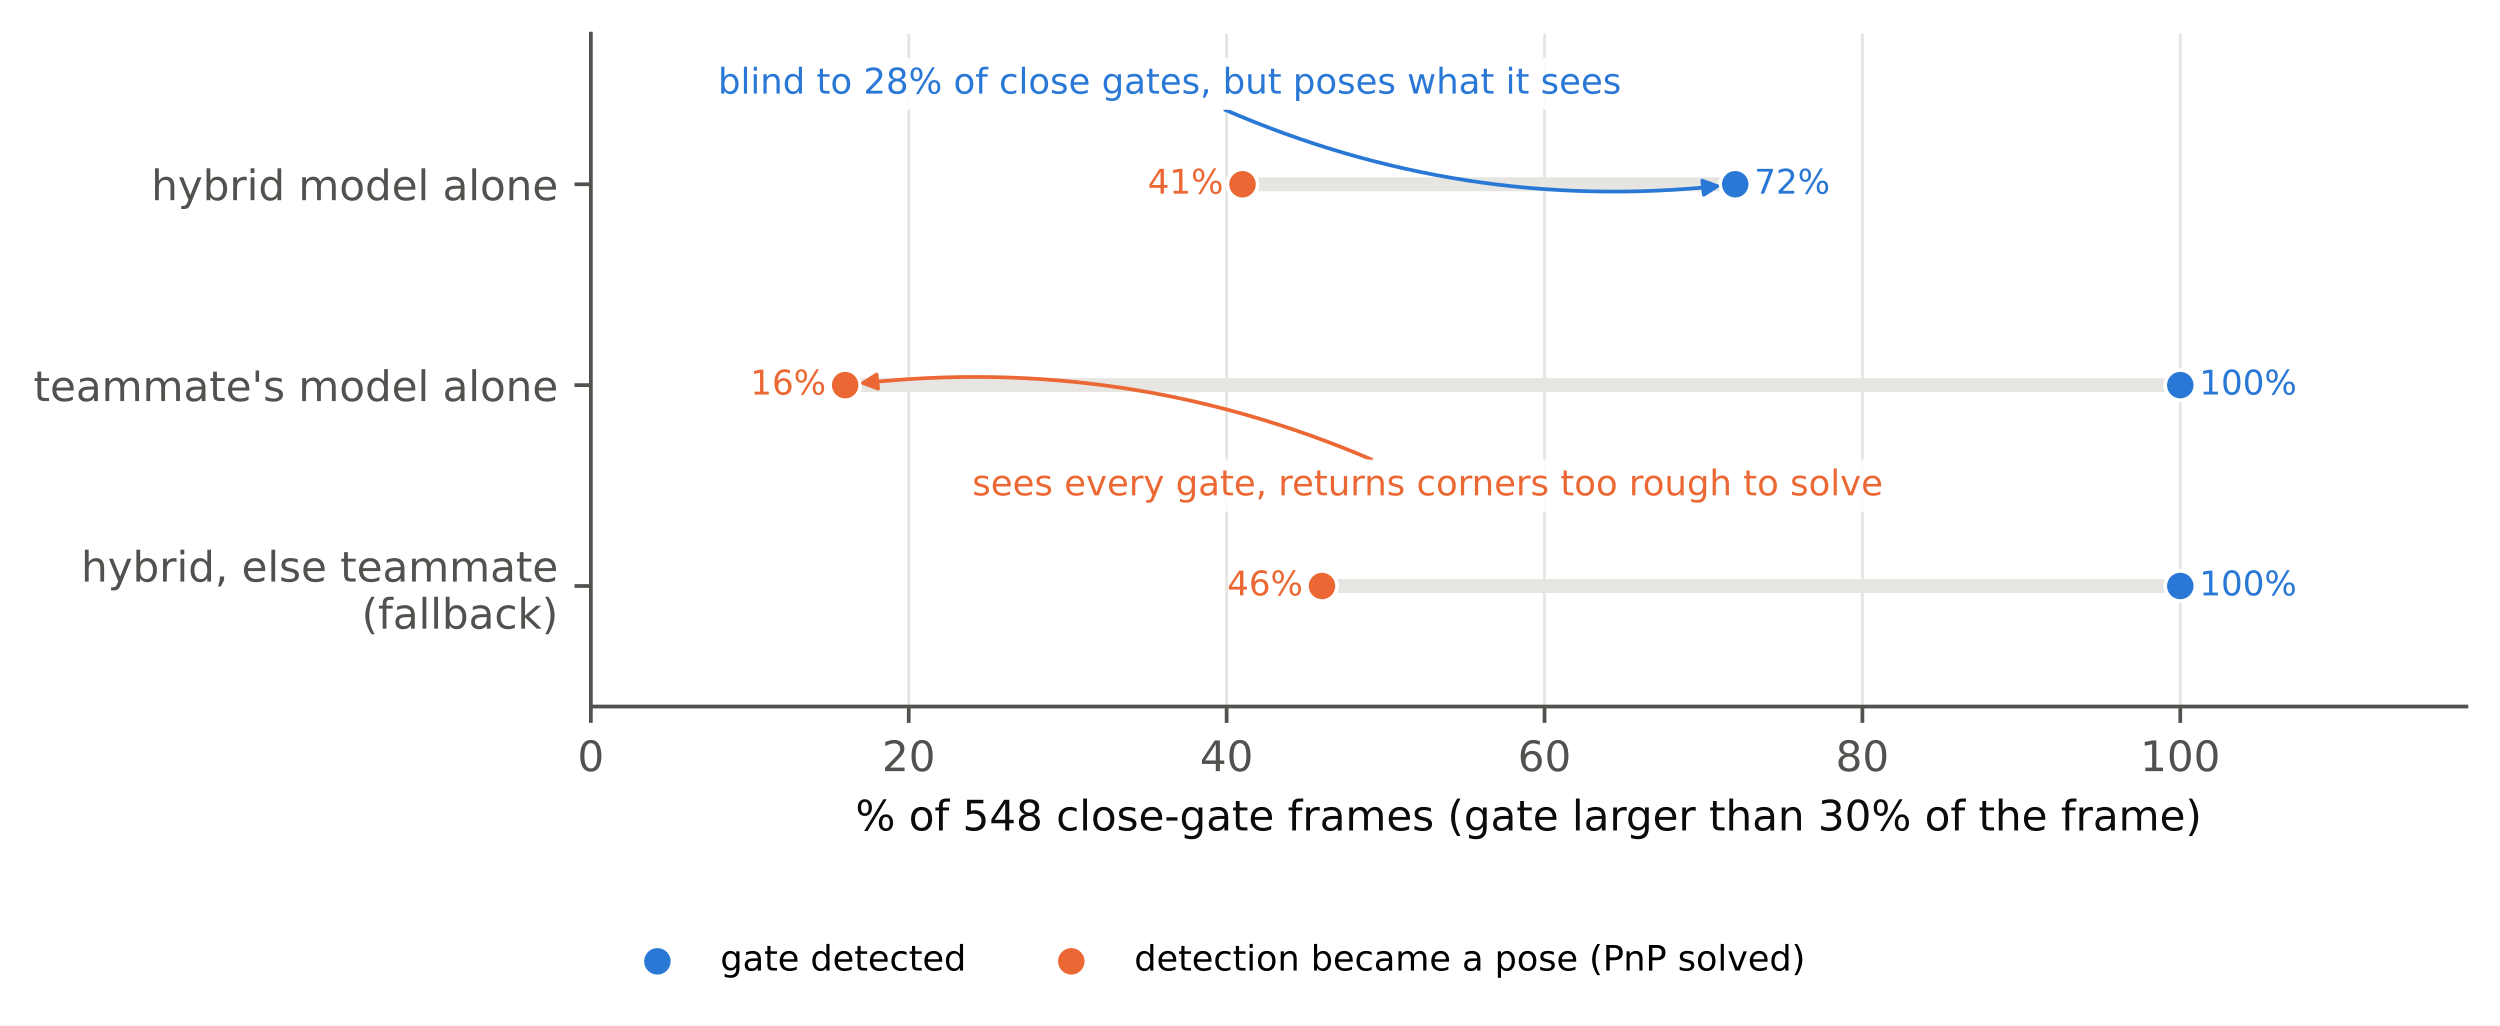
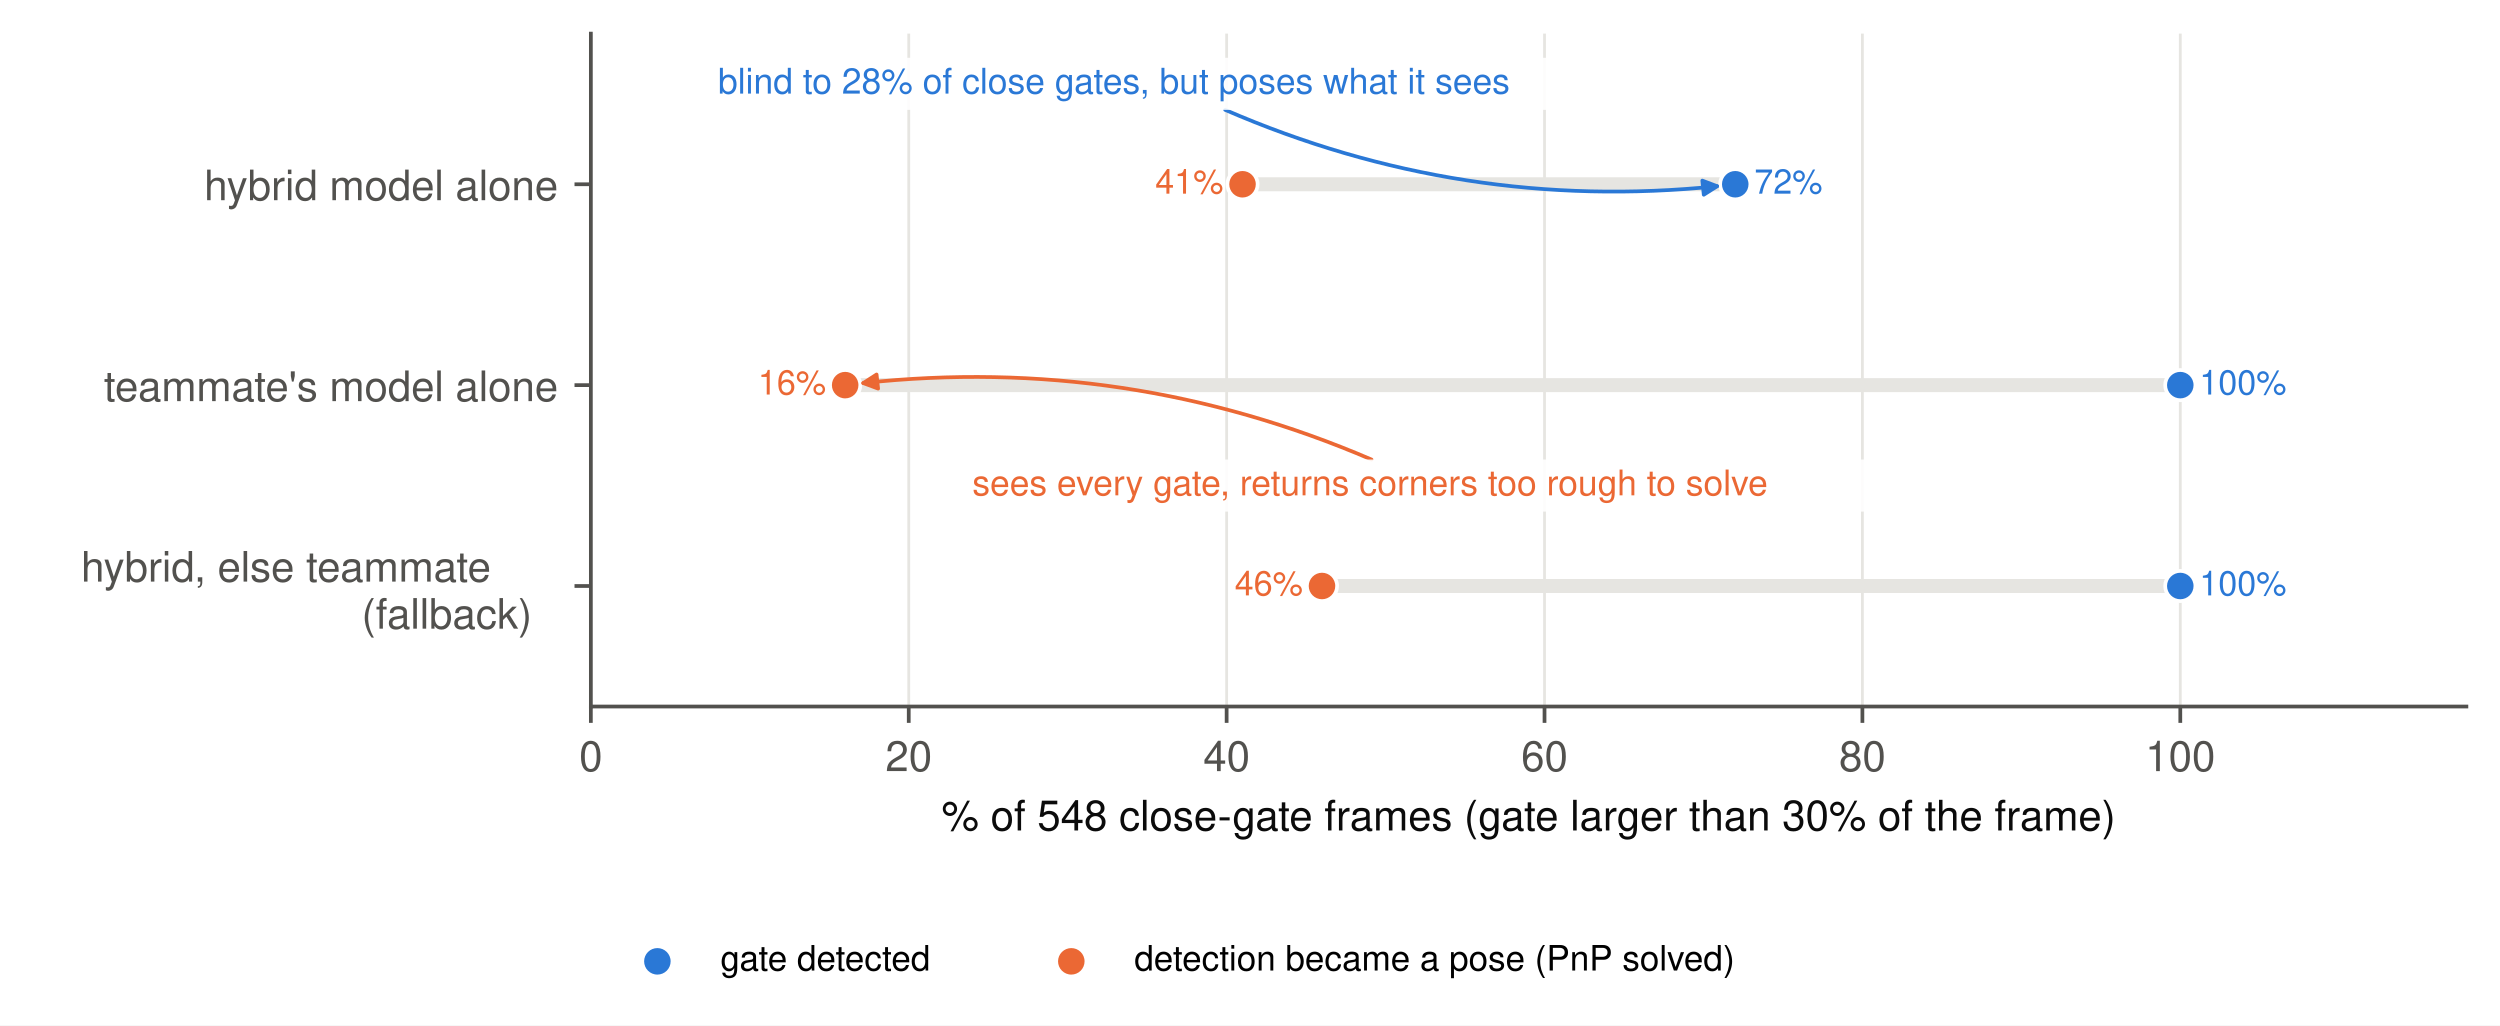
<svg xmlns="http://www.w3.org/2000/svg" xmlns:xlink="http://www.w3.org/1999/xlink" width="535.528pt" height="219.659pt" viewBox="0 0 535.528 219.659" version="1.1">
  <defs>
    <style type="text/css">*{stroke-linejoin: round; stroke-linecap: butt}</style>
  </defs>
  <g id="figure_1">
    <g id="patch_1">
      <path d="M 0 219.659  L 535.528 219.659  L 535.528 0  L 0 0  z " style="fill: #ffffff" />
    </g>
    <g id="axes_1">
      <g id="patch_2">
        <path d="M 126.568 151.344  L 528.328 151.344  L 528.328 7.2  L 126.568 7.2  z " style="fill: #ffffff" />
      </g>
      <g id="matplotlib.axis_1">
        <g id="xtick_1">
          <g id="line2d_1">
-             <path d="M 126.568 151.344  L 126.568 7.2  " clip-path="url(#p362ddbc768)" style="fill: none; stroke: #e6e5e1; stroke-width: 0.6; stroke-linecap: square" />
+             <path d="M 126.568 151.344  L 126.568 7.2  " clip-path="url(#p39124ef6a4)" style="fill: none; stroke: #e6e5e1; stroke-width: 0.6; stroke-linecap: square" />
          </g>
          <g id="line2d_2">
            <defs>
-               <path id="md271904038" d="M 0 0  L 0 3.5  " style="stroke: #52514e; stroke-width: 0.8" />
+               <path id="m55a5a519e1" d="M 0 0  L 0 3.5  " style="stroke: #52514e; stroke-width: 0.8" />
            </defs>
            <g>
-               <use xlink:href="#md271904038" x="126.568" y="151.344" style="fill: #52514e; stroke: #52514e; stroke-width: 0.8" />
+               <use xlink:href="#m55a5a519e1" x="126.568" y="151.344" style="fill: #52514e; stroke: #52514e; stroke-width: 0.8" />
            </g>
          </g>
          <g id="text_1">
-             <text style="fill: #52514e; font: 9px 'DejaVu Sans'; text-anchor: middle" x="126.568" y="165.183" transform="rotate(-0 126.5678 165.1826)">0</text>
+             <text style="fill: #52514e; font: 9px 'Helvetica Neue', Helvetica, Arial, sans-serif; text-anchor: middle" x="126.568" y="165.183" transform="rotate(-0 126.5678 165.1826)">0</text>
          </g>
        </g>
        <g id="xtick_2">
          <g id="line2d_3">
-             <path d="M 194.663 151.344  L 194.663 7.2  " clip-path="url(#p362ddbc768)" style="fill: none; stroke: #e6e5e1; stroke-width: 0.6; stroke-linecap: square" />
+             <path d="M 194.663 151.344  L 194.663 7.2  " clip-path="url(#p39124ef6a4)" style="fill: none; stroke: #e6e5e1; stroke-width: 0.6; stroke-linecap: square" />
          </g>
          <g id="line2d_4">
            <g>
-               <use xlink:href="#md271904038" x="194.663" y="151.344" style="fill: #52514e; stroke: #52514e; stroke-width: 0.8" />
+               <use xlink:href="#m55a5a519e1" x="194.663" y="151.344" style="fill: #52514e; stroke: #52514e; stroke-width: 0.8" />
            </g>
          </g>
          <g id="text_2">
-             <text style="fill: #52514e; font: 9px 'DejaVu Sans'; text-anchor: middle" x="194.663" y="165.183" transform="rotate(-0 194.6627 165.1826)">20</text>
+             <text style="fill: #52514e; font: 9px 'Helvetica Neue', Helvetica, Arial, sans-serif; text-anchor: middle" x="194.663" y="165.183" transform="rotate(-0 194.6627 165.1826)">20</text>
          </g>
        </g>
        <g id="xtick_3">
          <g id="line2d_5">
-             <path d="M 262.758 151.344  L 262.758 7.2  " clip-path="url(#p362ddbc768)" style="fill: none; stroke: #e6e5e1; stroke-width: 0.6; stroke-linecap: square" />
+             <path d="M 262.758 151.344  L 262.758 7.2  " clip-path="url(#p39124ef6a4)" style="fill: none; stroke: #e6e5e1; stroke-width: 0.6; stroke-linecap: square" />
          </g>
          <g id="line2d_6">
            <g>
-               <use xlink:href="#md271904038" x="262.758" y="151.344" style="fill: #52514e; stroke: #52514e; stroke-width: 0.8" />
+               <use xlink:href="#m55a5a519e1" x="262.758" y="151.344" style="fill: #52514e; stroke: #52514e; stroke-width: 0.8" />
            </g>
          </g>
          <g id="text_3">
-             <text style="fill: #52514e; font: 9px 'DejaVu Sans'; text-anchor: middle" x="262.758" y="165.183" transform="rotate(-0 262.7576 165.1826)">40</text>
+             <text style="fill: #52514e; font: 9px 'Helvetica Neue', Helvetica, Arial, sans-serif; text-anchor: middle" x="262.758" y="165.183" transform="rotate(-0 262.7576 165.1826)">40</text>
          </g>
        </g>
        <g id="xtick_4">
          <g id="line2d_7">
-             <path d="M 330.853 151.344  L 330.853 7.2  " clip-path="url(#p362ddbc768)" style="fill: none; stroke: #e6e5e1; stroke-width: 0.6; stroke-linecap: square" />
+             <path d="M 330.853 151.344  L 330.853 7.2  " clip-path="url(#p39124ef6a4)" style="fill: none; stroke: #e6e5e1; stroke-width: 0.6; stroke-linecap: square" />
          </g>
          <g id="line2d_8">
            <g>
-               <use xlink:href="#md271904038" x="330.853" y="151.344" style="fill: #52514e; stroke: #52514e; stroke-width: 0.8" />
+               <use xlink:href="#m55a5a519e1" x="330.853" y="151.344" style="fill: #52514e; stroke: #52514e; stroke-width: 0.8" />
            </g>
          </g>
          <g id="text_4">
-             <text style="fill: #52514e; font: 9px 'DejaVu Sans'; text-anchor: middle" x="330.853" y="165.183" transform="rotate(-0 330.8526 165.1826)">60</text>
+             <text style="fill: #52514e; font: 9px 'Helvetica Neue', Helvetica, Arial, sans-serif; text-anchor: middle" x="330.853" y="165.183" transform="rotate(-0 330.8526 165.1826)">60</text>
          </g>
        </g>
        <g id="xtick_5">
          <g id="line2d_9">
-             <path d="M 398.947 151.344  L 398.947 7.2  " clip-path="url(#p362ddbc768)" style="fill: none; stroke: #e6e5e1; stroke-width: 0.6; stroke-linecap: square" />
+             <path d="M 398.947 151.344  L 398.947 7.2  " clip-path="url(#p39124ef6a4)" style="fill: none; stroke: #e6e5e1; stroke-width: 0.6; stroke-linecap: square" />
          </g>
          <g id="line2d_10">
            <g>
-               <use xlink:href="#md271904038" x="398.947" y="151.344" style="fill: #52514e; stroke: #52514e; stroke-width: 0.8" />
+               <use xlink:href="#m55a5a519e1" x="398.947" y="151.344" style="fill: #52514e; stroke: #52514e; stroke-width: 0.8" />
            </g>
          </g>
          <g id="text_5">
-             <text style="fill: #52514e; font: 9px 'DejaVu Sans'; text-anchor: middle" x="398.947" y="165.183" transform="rotate(-0 398.9475 165.1826)">80</text>
+             <text style="fill: #52514e; font: 9px 'Helvetica Neue', Helvetica, Arial, sans-serif; text-anchor: middle" x="398.947" y="165.183" transform="rotate(-0 398.9475 165.1826)">80</text>
          </g>
        </g>
        <g id="xtick_6">
          <g id="line2d_11">
-             <path d="M 467.042 151.344  L 467.042 7.2  " clip-path="url(#p362ddbc768)" style="fill: none; stroke: #e6e5e1; stroke-width: 0.6; stroke-linecap: square" />
+             <path d="M 467.042 151.344  L 467.042 7.2  " clip-path="url(#p39124ef6a4)" style="fill: none; stroke: #e6e5e1; stroke-width: 0.6; stroke-linecap: square" />
          </g>
          <g id="line2d_12">
            <g>
-               <use xlink:href="#md271904038" x="467.042" y="151.344" style="fill: #52514e; stroke: #52514e; stroke-width: 0.8" />
+               <use xlink:href="#m55a5a519e1" x="467.042" y="151.344" style="fill: #52514e; stroke: #52514e; stroke-width: 0.8" />
            </g>
          </g>
          <g id="text_6">
-             <text style="fill: #52514e; font: 9px 'DejaVu Sans'; text-anchor: middle" x="467.042" y="165.183" transform="rotate(-0 467.0424 165.1826)">100</text>
+             <text style="fill: #52514e; font: 9px 'Helvetica Neue', Helvetica, Arial, sans-serif; text-anchor: middle" x="467.042" y="165.183" transform="rotate(-0 467.0424 165.1826)">100</text>
          </g>
        </g>
        <g id="text_7">
-           <text style="fill: #0b0b0b; font: 9px 'DejaVu Sans'; text-anchor: middle" x="327.448" y="177.893" transform="rotate(-0 327.4478 177.8929)">% of 548 close-gate frames (gate larger than 30% of the frame)</text>
+           <text style="fill: #0b0b0b; font: 9px 'Helvetica Neue', Helvetica, Arial, sans-serif; text-anchor: middle" x="327.448" y="177.893" transform="rotate(-0 327.4478 177.8929)">% of 548 close-gate frames (gate larger than 30% of the frame)</text>
        </g>
      </g>
      <g id="matplotlib.axis_2">
        <g id="ytick_1">
          <g id="line2d_13">
            <defs>
-               <path id="m7bfb21ff61" d="M 0 0  L -3.5 0  " style="stroke: #52514e; stroke-width: 0.8" />
+               <path id="m1e09c8e859" d="M 0 0  L -3.5 0  " style="stroke: #52514e; stroke-width: 0.8" />
            </defs>
            <g>
-               <use xlink:href="#m7bfb21ff61" x="126.568" y="39.471" style="fill: #52514e; stroke: #52514e; stroke-width: 0.8" />
+               <use xlink:href="#m1e09c8e859" x="126.568" y="39.471" style="fill: #52514e; stroke: #52514e; stroke-width: 0.8" />
            </g>
          </g>
          <g id="text_8">
-             <text style="fill: #52514e; font: 9px 'DejaVu Sans'; text-anchor: end" x="119.568" y="42.89" transform="rotate(-0 119.5678 42.89034)">hybrid model alone</text>
+             <text style="fill: #52514e; font: 9px 'Helvetica Neue', Helvetica, Arial, sans-serif; text-anchor: end" x="119.568" y="42.89" transform="rotate(-0 119.5678 42.89034)">hybrid model alone</text>
          </g>
        </g>
        <g id="ytick_2">
          <g id="line2d_14">
            <g>
-               <use xlink:href="#m7bfb21ff61" x="126.568" y="82.499" style="fill: #52514e; stroke: #52514e; stroke-width: 0.8" />
+               <use xlink:href="#m1e09c8e859" x="126.568" y="82.499" style="fill: #52514e; stroke: #52514e; stroke-width: 0.8" />
            </g>
          </g>
          <g id="text_9">
-             <text style="fill: #52514e; font: 9px 'DejaVu Sans'; text-anchor: end" x="119.568" y="85.918" transform="rotate(-0 119.5678 85.9184)">teammate's model alone</text>
+             <text style="fill: #52514e; font: 9px 'Helvetica Neue', Helvetica, Arial, sans-serif; text-anchor: end" x="119.568" y="85.918" transform="rotate(-0 119.5678 85.9184)">teammate's model alone</text>
          </g>
        </g>
        <g id="ytick_3">
          <g id="line2d_15">
            <g>
-               <use xlink:href="#m7bfb21ff61" x="126.568" y="125.527" style="fill: #52514e; stroke: #52514e; stroke-width: 0.8" />
+               <use xlink:href="#m1e09c8e859" x="126.568" y="125.527" style="fill: #52514e; stroke: #52514e; stroke-width: 0.8" />
            </g>
          </g>
          <g id="text_10">
-             <text style="fill: #52514e; font: 9px 'DejaVu Sans'" transform="translate(17.36859 124.5913)">hybrid, else teammate</text>
-             <text style="fill: #52514e; font: 9px 'DejaVu Sans'" transform="translate(77.47172 134.6693)">(fallback)</text>
+             <text style="fill: #52514e; font: 9px 'Helvetica Neue', Helvetica, Arial, sans-serif" transform="translate(17.36859 124.5913)">hybrid, else teammate</text>
+             <text style="fill: #52514e; font: 9px 'Helvetica Neue', Helvetica, Arial, sans-serif" transform="translate(77.47172 134.6693)">(fallback)</text>
          </g>
        </g>
      </g>
      <g id="line2d_16">
-         <path d="M 266.162 39.471  L 371.71 39.471  " clip-path="url(#p362ddbc768)" style="fill: none; stroke: #e6e5e1; stroke-width: 3; stroke-linecap: round" />
+         <path d="M 266.162 39.471  L 371.71 39.471  " clip-path="url(#p39124ef6a4)" style="fill: none; stroke: #e6e5e1; stroke-width: 3; stroke-linecap: round" />
      </g>
      <g id="line2d_17">
-         <path d="M 181.044 82.499  L 467.042 82.499  " clip-path="url(#p362ddbc768)" style="fill: none; stroke: #e6e5e1; stroke-width: 3; stroke-linecap: round" />
+         <path d="M 181.044 82.499  L 467.042 82.499  " clip-path="url(#p39124ef6a4)" style="fill: none; stroke: #e6e5e1; stroke-width: 3; stroke-linecap: round" />
      </g>
      <g id="line2d_18">
-         <path d="M 283.186 125.527  L 467.042 125.527  " clip-path="url(#p362ddbc768)" style="fill: none; stroke: #e6e5e1; stroke-width: 3; stroke-linecap: round" />
+         <path d="M 283.186 125.527  L 467.042 125.527  " clip-path="url(#p39124ef6a4)" style="fill: none; stroke: #e6e5e1; stroke-width: 3; stroke-linecap: round" />
      </g>
      <g id="patch_3">
        <path d="M 126.568 151.344  L 126.568 7.2  " style="fill: none; stroke: #52514e; stroke-width: 0.8; stroke-linejoin: miter; stroke-linecap: square" />
      </g>
      <g id="patch_4">
        <path d="M 126.568 151.344  L 528.328 151.344  " style="fill: none; stroke: #52514e; stroke-width: 0.8; stroke-linejoin: miter; stroke-linecap: square" />
      </g>
      <g id="PathCollection_1">
        <defs>
-           <path id="m0462442518" d="M 0 3.24  C 0.859 3.24 1.684 2.899 2.291 2.291  C 2.899 1.684 3.24 0.859 3.24 0  C 3.24 -0.859 2.899 -1.684 2.291 -2.291  C 1.684 -2.899 0.859 -3.24 0 -3.24  C -0.859 -3.24 -1.684 -2.899 -2.291 -2.291  C -2.899 -1.684 -3.24 -0.859 -3.24 0  C -3.24 0.859 -2.899 1.684 -2.291 2.291  C -1.684 2.899 -0.859 3.24 0 3.24  z " style="stroke: #ffffff; stroke-width: 0.8" />
+           <path id="mb33d8f7003" d="M 0 3.24  C 0.859 3.24 1.684 2.899 2.291 2.291  C 2.899 1.684 3.24 0.859 3.24 0  C 3.24 -0.859 2.899 -1.684 2.291 -2.291  C 1.684 -2.899 0.859 -3.24 0 -3.24  C -0.859 -3.24 -1.684 -2.899 -2.291 -2.291  C -2.899 -1.684 -3.24 -0.859 -3.24 0  C -3.24 0.859 -2.899 1.684 -2.291 2.291  C -1.684 2.899 -0.859 3.24 0 3.24  z " style="stroke: #ffffff; stroke-width: 0.8" />
        </defs>
-         <g clip-path="url(#p362ddbc768)">
-           <use xlink:href="#m0462442518" x="371.71" y="39.471" style="fill: #2a78d6; stroke: #ffffff; stroke-width: 0.8" />
-           <use xlink:href="#m0462442518" x="467.042" y="82.499" style="fill: #2a78d6; stroke: #ffffff; stroke-width: 0.8" />
-           <use xlink:href="#m0462442518" x="467.042" y="125.527" style="fill: #2a78d6; stroke: #ffffff; stroke-width: 0.8" />
+         <g clip-path="url(#p39124ef6a4)">
+           <use xlink:href="#mb33d8f7003" x="371.71" y="39.471" style="fill: #2a78d6; stroke: #ffffff; stroke-width: 0.8" />
+           <use xlink:href="#mb33d8f7003" x="467.042" y="82.499" style="fill: #2a78d6; stroke: #ffffff; stroke-width: 0.8" />
+           <use xlink:href="#mb33d8f7003" x="467.042" y="125.527" style="fill: #2a78d6; stroke: #ffffff; stroke-width: 0.8" />
        </g>
      </g>
      <g id="PathCollection_2">
        <defs>
-           <path id="mc7a062ae74" d="M 0 3.24  C 0.859 3.24 1.684 2.899 2.291 2.291  C 2.899 1.684 3.24 0.859 3.24 0  C 3.24 -0.859 2.899 -1.684 2.291 -2.291  C 1.684 -2.899 0.859 -3.24 0 -3.24  C -0.859 -3.24 -1.684 -2.899 -2.291 -2.291  C -2.899 -1.684 -3.24 -0.859 -3.24 0  C -3.24 0.859 -2.899 1.684 -2.291 2.291  C -1.684 2.899 -0.859 3.24 0 3.24  z " style="stroke: #ffffff; stroke-width: 0.8" />
+           <path id="m9f40bcda01" d="M 0 3.24  C 0.859 3.24 1.684 2.899 2.291 2.291  C 2.899 1.684 3.24 0.859 3.24 0  C 3.24 -0.859 2.899 -1.684 2.291 -2.291  C 1.684 -2.899 0.859 -3.24 0 -3.24  C -0.859 -3.24 -1.684 -2.899 -2.291 -2.291  C -2.899 -1.684 -3.24 -0.859 -3.24 0  C -3.24 0.859 -2.899 1.684 -2.291 2.291  C -1.684 2.899 -0.859 3.24 0 3.24  z " style="stroke: #ffffff; stroke-width: 0.8" />
        </defs>
-         <g clip-path="url(#p362ddbc768)">
-           <use xlink:href="#mc7a062ae74" x="266.162" y="39.471" style="fill: #eb6834; stroke: #ffffff; stroke-width: 0.8" />
-           <use xlink:href="#mc7a062ae74" x="181.044" y="82.499" style="fill: #eb6834; stroke: #ffffff; stroke-width: 0.8" />
-           <use xlink:href="#mc7a062ae74" x="283.186" y="125.527" style="fill: #eb6834; stroke: #ffffff; stroke-width: 0.8" />
+         <g clip-path="url(#p39124ef6a4)">
+           <use xlink:href="#m9f40bcda01" x="266.162" y="39.471" style="fill: #eb6834; stroke: #ffffff; stroke-width: 0.8" />
+           <use xlink:href="#m9f40bcda01" x="181.044" y="82.499" style="fill: #eb6834; stroke: #ffffff; stroke-width: 0.8" />
+           <use xlink:href="#m9f40bcda01" x="283.186" y="125.527" style="fill: #eb6834; stroke: #ffffff; stroke-width: 0.8" />
        </g>
      </g>
      <g id="text_11">
-         <text style="fill: #2a78d6; font: 7.3px 'DejaVu Sans'; text-anchor: start" x="375.795" y="41.485" transform="rotate(-0 375.7952 41.48539)">72%</text>
+         <text style="fill: #2a78d6; font: 7.3px 'Helvetica Neue', Helvetica, Arial, sans-serif; text-anchor: start" x="375.795" y="41.485" transform="rotate(-0 375.7952 41.48539)">72%</text>
      </g>
      <g id="text_12">
-         <text style="fill: #eb6834; font: 7.3px 'DejaVu Sans'; text-anchor: end" x="262.077" y="41.485" transform="rotate(-0 262.0767 41.48539)">41%</text>
+         <text style="fill: #eb6834; font: 7.3px 'Helvetica Neue', Helvetica, Arial, sans-serif; text-anchor: end" x="262.077" y="41.485" transform="rotate(-0 262.0767 41.48539)">41%</text>
      </g>
      <g id="text_13">
-         <text style="fill: #2a78d6; font: 7.3px 'DejaVu Sans'; text-anchor: start" x="471.128" y="84.513" transform="rotate(-0 471.1281 84.51345)">100%</text>
+         <text style="fill: #2a78d6; font: 7.3px 'Helvetica Neue', Helvetica, Arial, sans-serif; text-anchor: start" x="471.128" y="84.513" transform="rotate(-0 471.1281 84.51345)">100%</text>
      </g>
      <g id="text_14">
-         <text style="fill: #eb6834; font: 7.3px 'DejaVu Sans'; text-anchor: end" x="176.958" y="84.513" transform="rotate(-0 176.958 84.51345)">16%</text>
+         <text style="fill: #eb6834; font: 7.3px 'Helvetica Neue', Helvetica, Arial, sans-serif; text-anchor: end" x="176.958" y="84.513" transform="rotate(-0 176.958 84.51345)">16%</text>
      </g>
      <g id="text_15">
-         <text style="fill: #2a78d6; font: 7.3px 'DejaVu Sans'; text-anchor: start" x="471.128" y="127.542" transform="rotate(-0 471.1281 127.5415)">100%</text>
+         <text style="fill: #2a78d6; font: 7.3px 'Helvetica Neue', Helvetica, Arial, sans-serif; text-anchor: start" x="471.128" y="127.542" transform="rotate(-0 471.1281 127.5415)">100%</text>
      </g>
      <g id="text_16">
-         <text style="fill: #eb6834; font: 7.3px 'DejaVu Sans'; text-anchor: end" x="279.1" y="127.542" transform="rotate(-0 279.1004 127.5415)">46%</text>
+         <text style="fill: #eb6834; font: 7.3px 'Helvetica Neue', Helvetica, Arial, sans-serif; text-anchor: end" x="279.1" y="127.542" transform="rotate(-0 279.1004 127.5415)">46%</text>
      </g>
      <g id="legend_1">
        <g id="PathCollection_3">
          <g>
-             <use xlink:href="#m0462442518" x="140.818" y="205.93" style="fill: #2a78d6; stroke: #ffffff; stroke-width: 0.8" />
+             <use xlink:href="#mb33d8f7003" x="140.818" y="205.93" style="fill: #2a78d6; stroke: #ffffff; stroke-width: 0.8" />
          </g>
        </g>
        <g id="text_17">
-           <text style="font: 7.5px 'DejaVu Sans'; text-anchor: start" x="154.318" y="207.899" transform="rotate(-0 154.3178 207.899)">gate detected</text>
+           <text style="font: 7.5px 'Helvetica Neue', Helvetica, Arial, sans-serif; text-anchor: start" x="154.318" y="207.899" transform="rotate(-0 154.3178 207.899)">gate detected</text>
        </g>
        <g id="PathCollection_4">
          <g>
-             <use xlink:href="#mc7a062ae74" x="229.485" y="205.93" style="fill: #eb6834; stroke: #ffffff; stroke-width: 0.8" />
+             <use xlink:href="#m9f40bcda01" x="229.485" y="205.93" style="fill: #eb6834; stroke: #ffffff; stroke-width: 0.8" />
          </g>
        </g>
        <g id="text_18">
-           <text style="font: 7.5px 'DejaVu Sans'; text-anchor: start" x="242.985" y="207.899" transform="rotate(-0 242.9854 207.899)">detection became a pose (PnP solved)</text>
+           <text style="font: 7.5px 'Helvetica Neue', Helvetica, Arial, sans-serif; text-anchor: start" x="242.985" y="207.899" transform="rotate(-0 242.9854 207.899)">detection became a pose (PnP solved)</text>
        </g>
      </g>
      <g id="patch_5">
        <path d="M 262.445 23.534  Q 313.123 45.533 367.837 39.89  " style="fill: none; stroke: #2a78d6; stroke-width: 0.8; stroke-linecap: round" />
        <path d="M 364.657 38.69  L 367.837 39.89  L 364.969 41.714  z " style="fill: #2a78d6; stroke: #2a78d6; stroke-width: 0.8; stroke-linecap: round" />
      </g>
      <g id="text_19">
        <g id="patch_6">
          <path d="M 153.806 23.535  L 347.305 23.535  Q 349.205 23.535 349.205 21.635  L 349.205 14.279  Q 349.205 12.379 347.305 12.379  L 153.806 12.379  Q 151.906 12.379 151.906 14.279  L 151.906 21.635  Q 151.906 23.535 153.806 23.535  z " style="fill: #ffffff; opacity: 0.9" />
        </g>
-         <text style="fill: #2a78d6; font: 7.6px 'DejaVu Sans'; text-anchor: start" x="153.806" y="20.054" transform="rotate(-0 153.8058 20.05414)">blind to 28% of close gates, but poses what it sees</text>
+         <text style="fill: #2a78d6; font: 7.6px 'Helvetica Neue', Helvetica, Arial, sans-serif; text-anchor: start" x="153.806" y="20.054" transform="rotate(-0 153.8058 20.05414)">blind to 28% of close gates, but poses what it sees</text>
      </g>
      <g id="patch_7">
        <path d="M 293.791 98.436  Q 241.385 75.929 184.914 82.06  " style="fill: none; stroke: #eb6834; stroke-width: 0.8; stroke-linecap: round" />
        <path d="M 188.1 83.243  L 184.914 82.06  L 187.772 80.221  z " style="fill: #eb6834; stroke: #eb6834; stroke-width: 0.8; stroke-linecap: round" />
      </g>
      <g id="text_20">
        <g id="patch_8">
          <path d="M 208.282 109.591  L 403.358 109.591  Q 405.258 109.591 405.258 107.691  L 405.258 100.335  Q 405.258 98.435 403.358 98.435  L 208.282 98.435  Q 206.382 98.435 206.382 100.335  L 206.382 107.691  Q 206.382 109.591 208.282 109.591  z " style="fill: #ffffff; opacity: 0.9" />
        </g>
-         <text style="fill: #eb6834; font: 7.6px 'DejaVu Sans'; text-anchor: start" x="208.282" y="106.11" transform="rotate(-0 208.2817 106.1103)">sees every gate, returns corners too rough to solve</text>
+         <text style="fill: #eb6834; font: 7.6px 'Helvetica Neue', Helvetica, Arial, sans-serif; text-anchor: start" x="208.282" y="106.11" transform="rotate(-0 208.2817 106.1103)">sees every gate, returns corners too rough to solve</text>
      </g>
    </g>
  </g>
  <defs>
-     <clipPath id="p362ddbc768">
+     <clipPath id="p39124ef6a4">
      <rect x="126.568" y="7.2" width="401.76" height="144.144" />
    </clipPath>
  </defs>
</svg>
